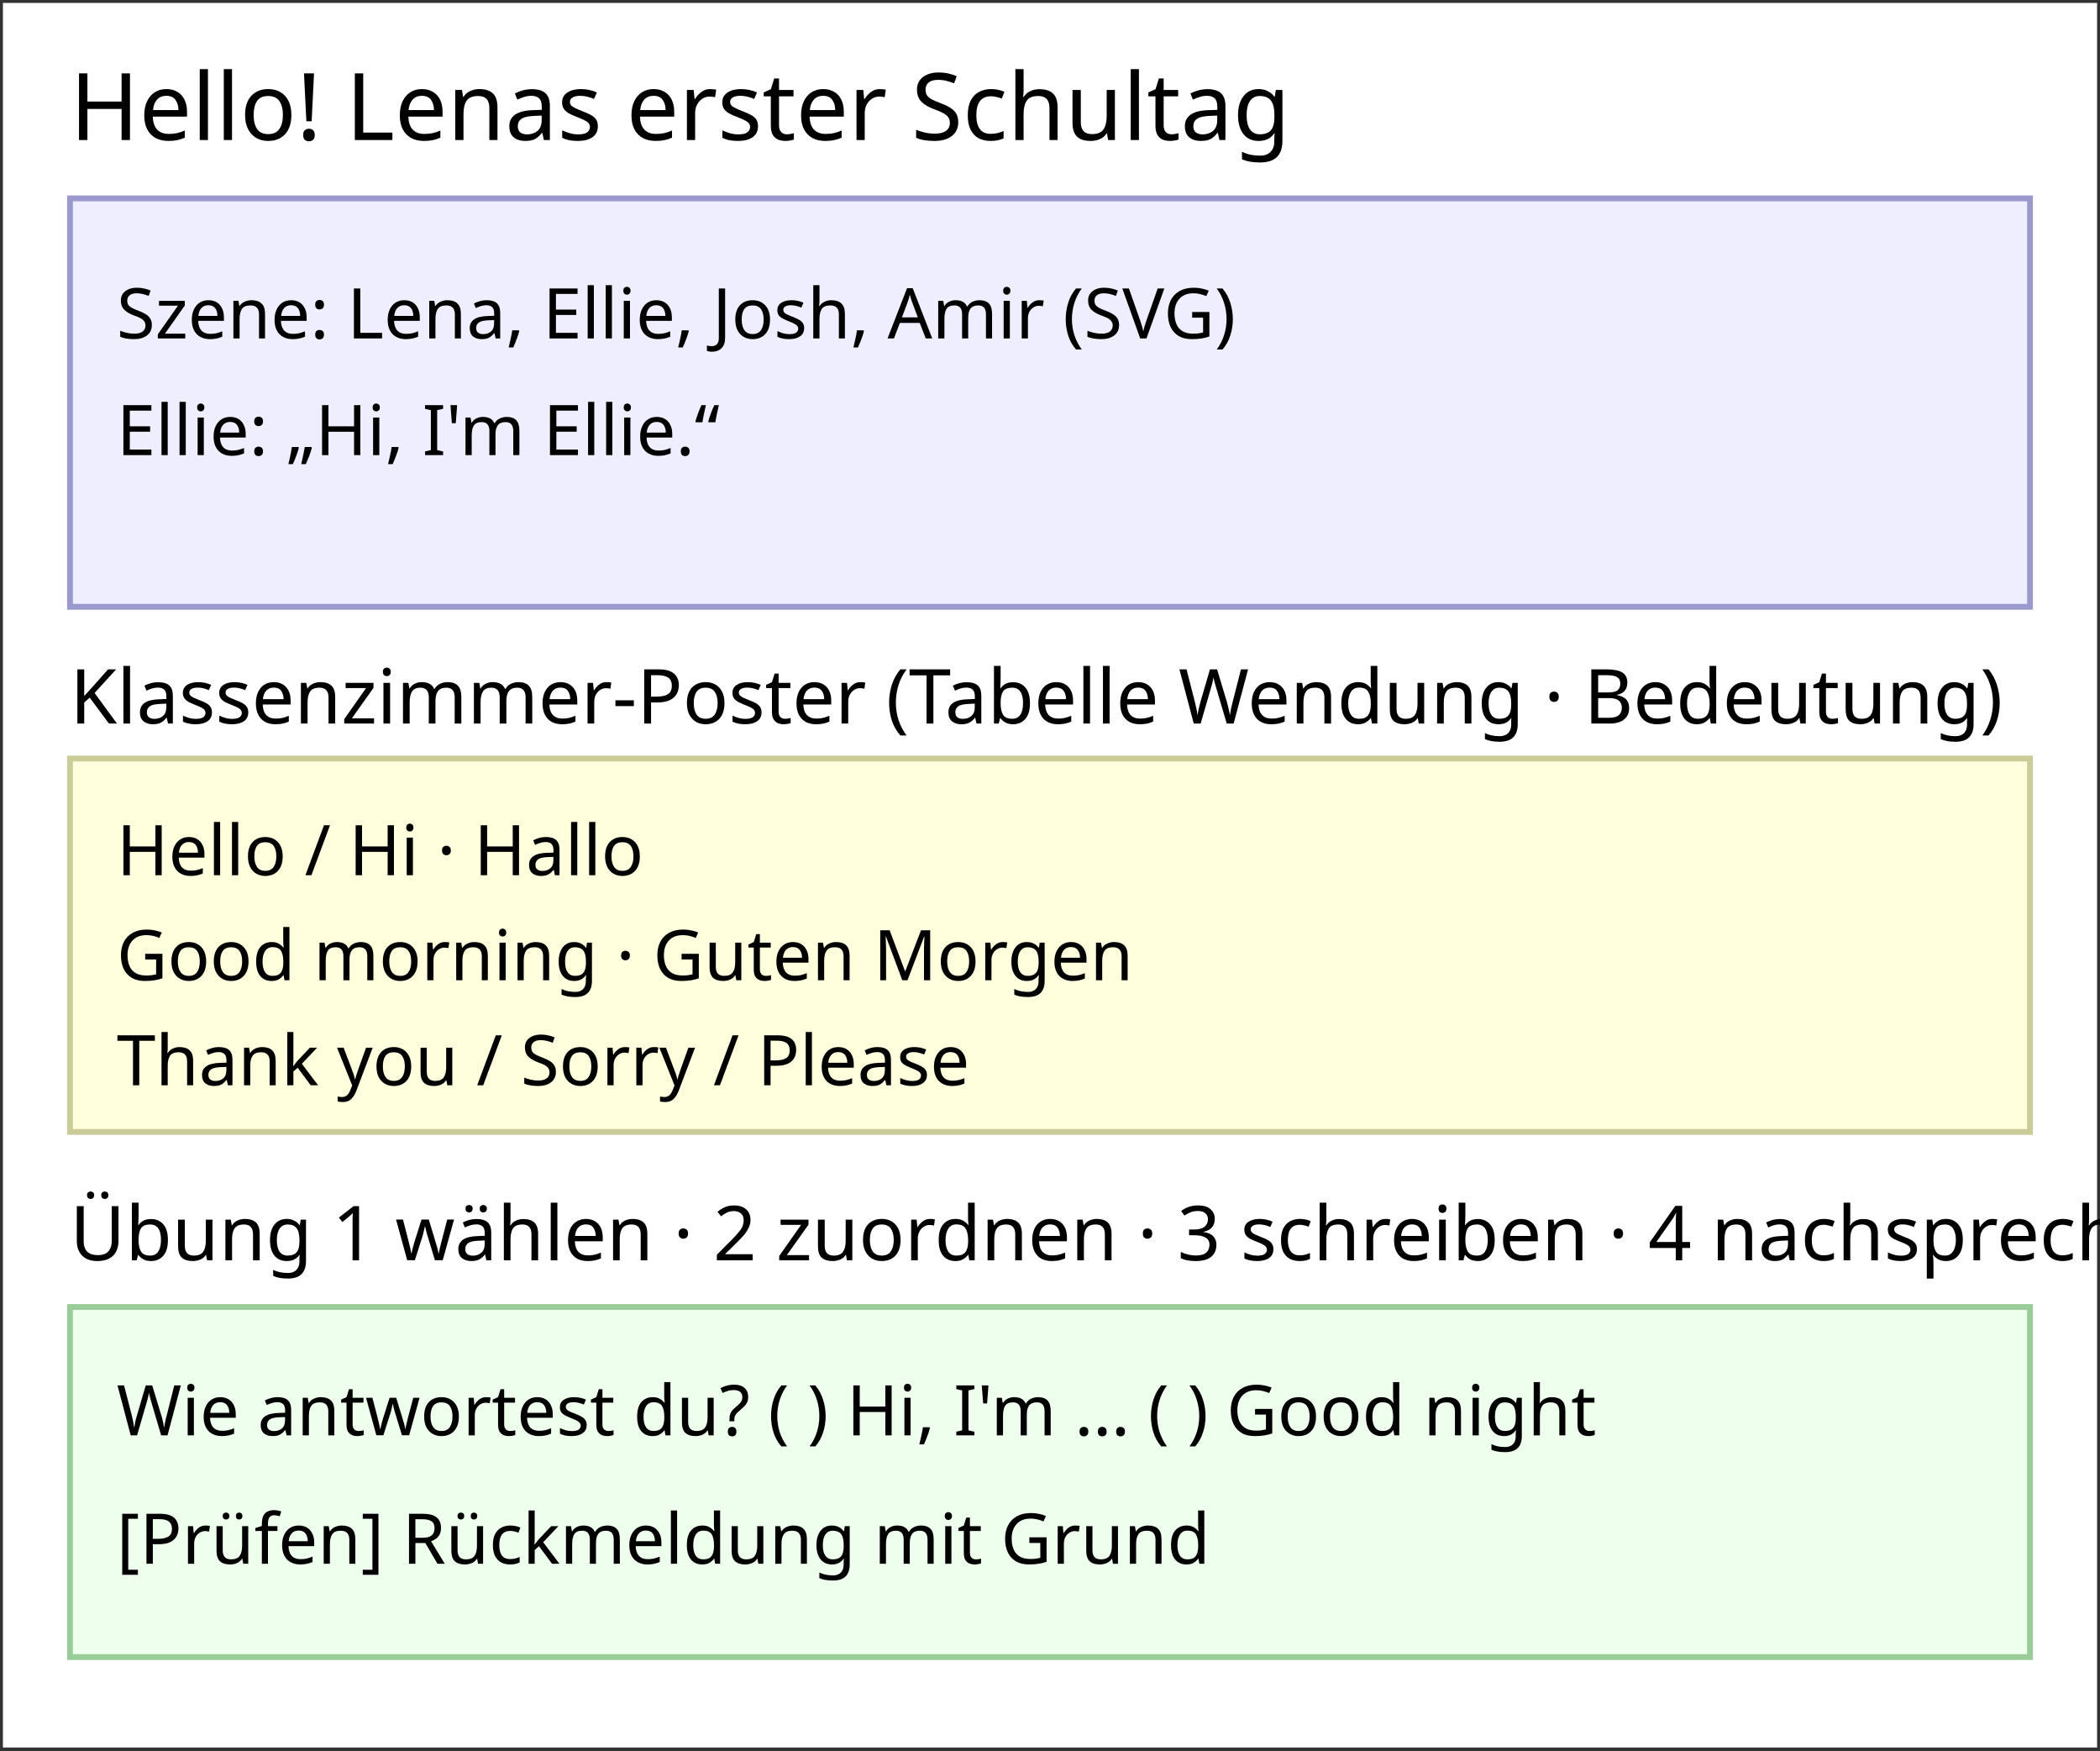
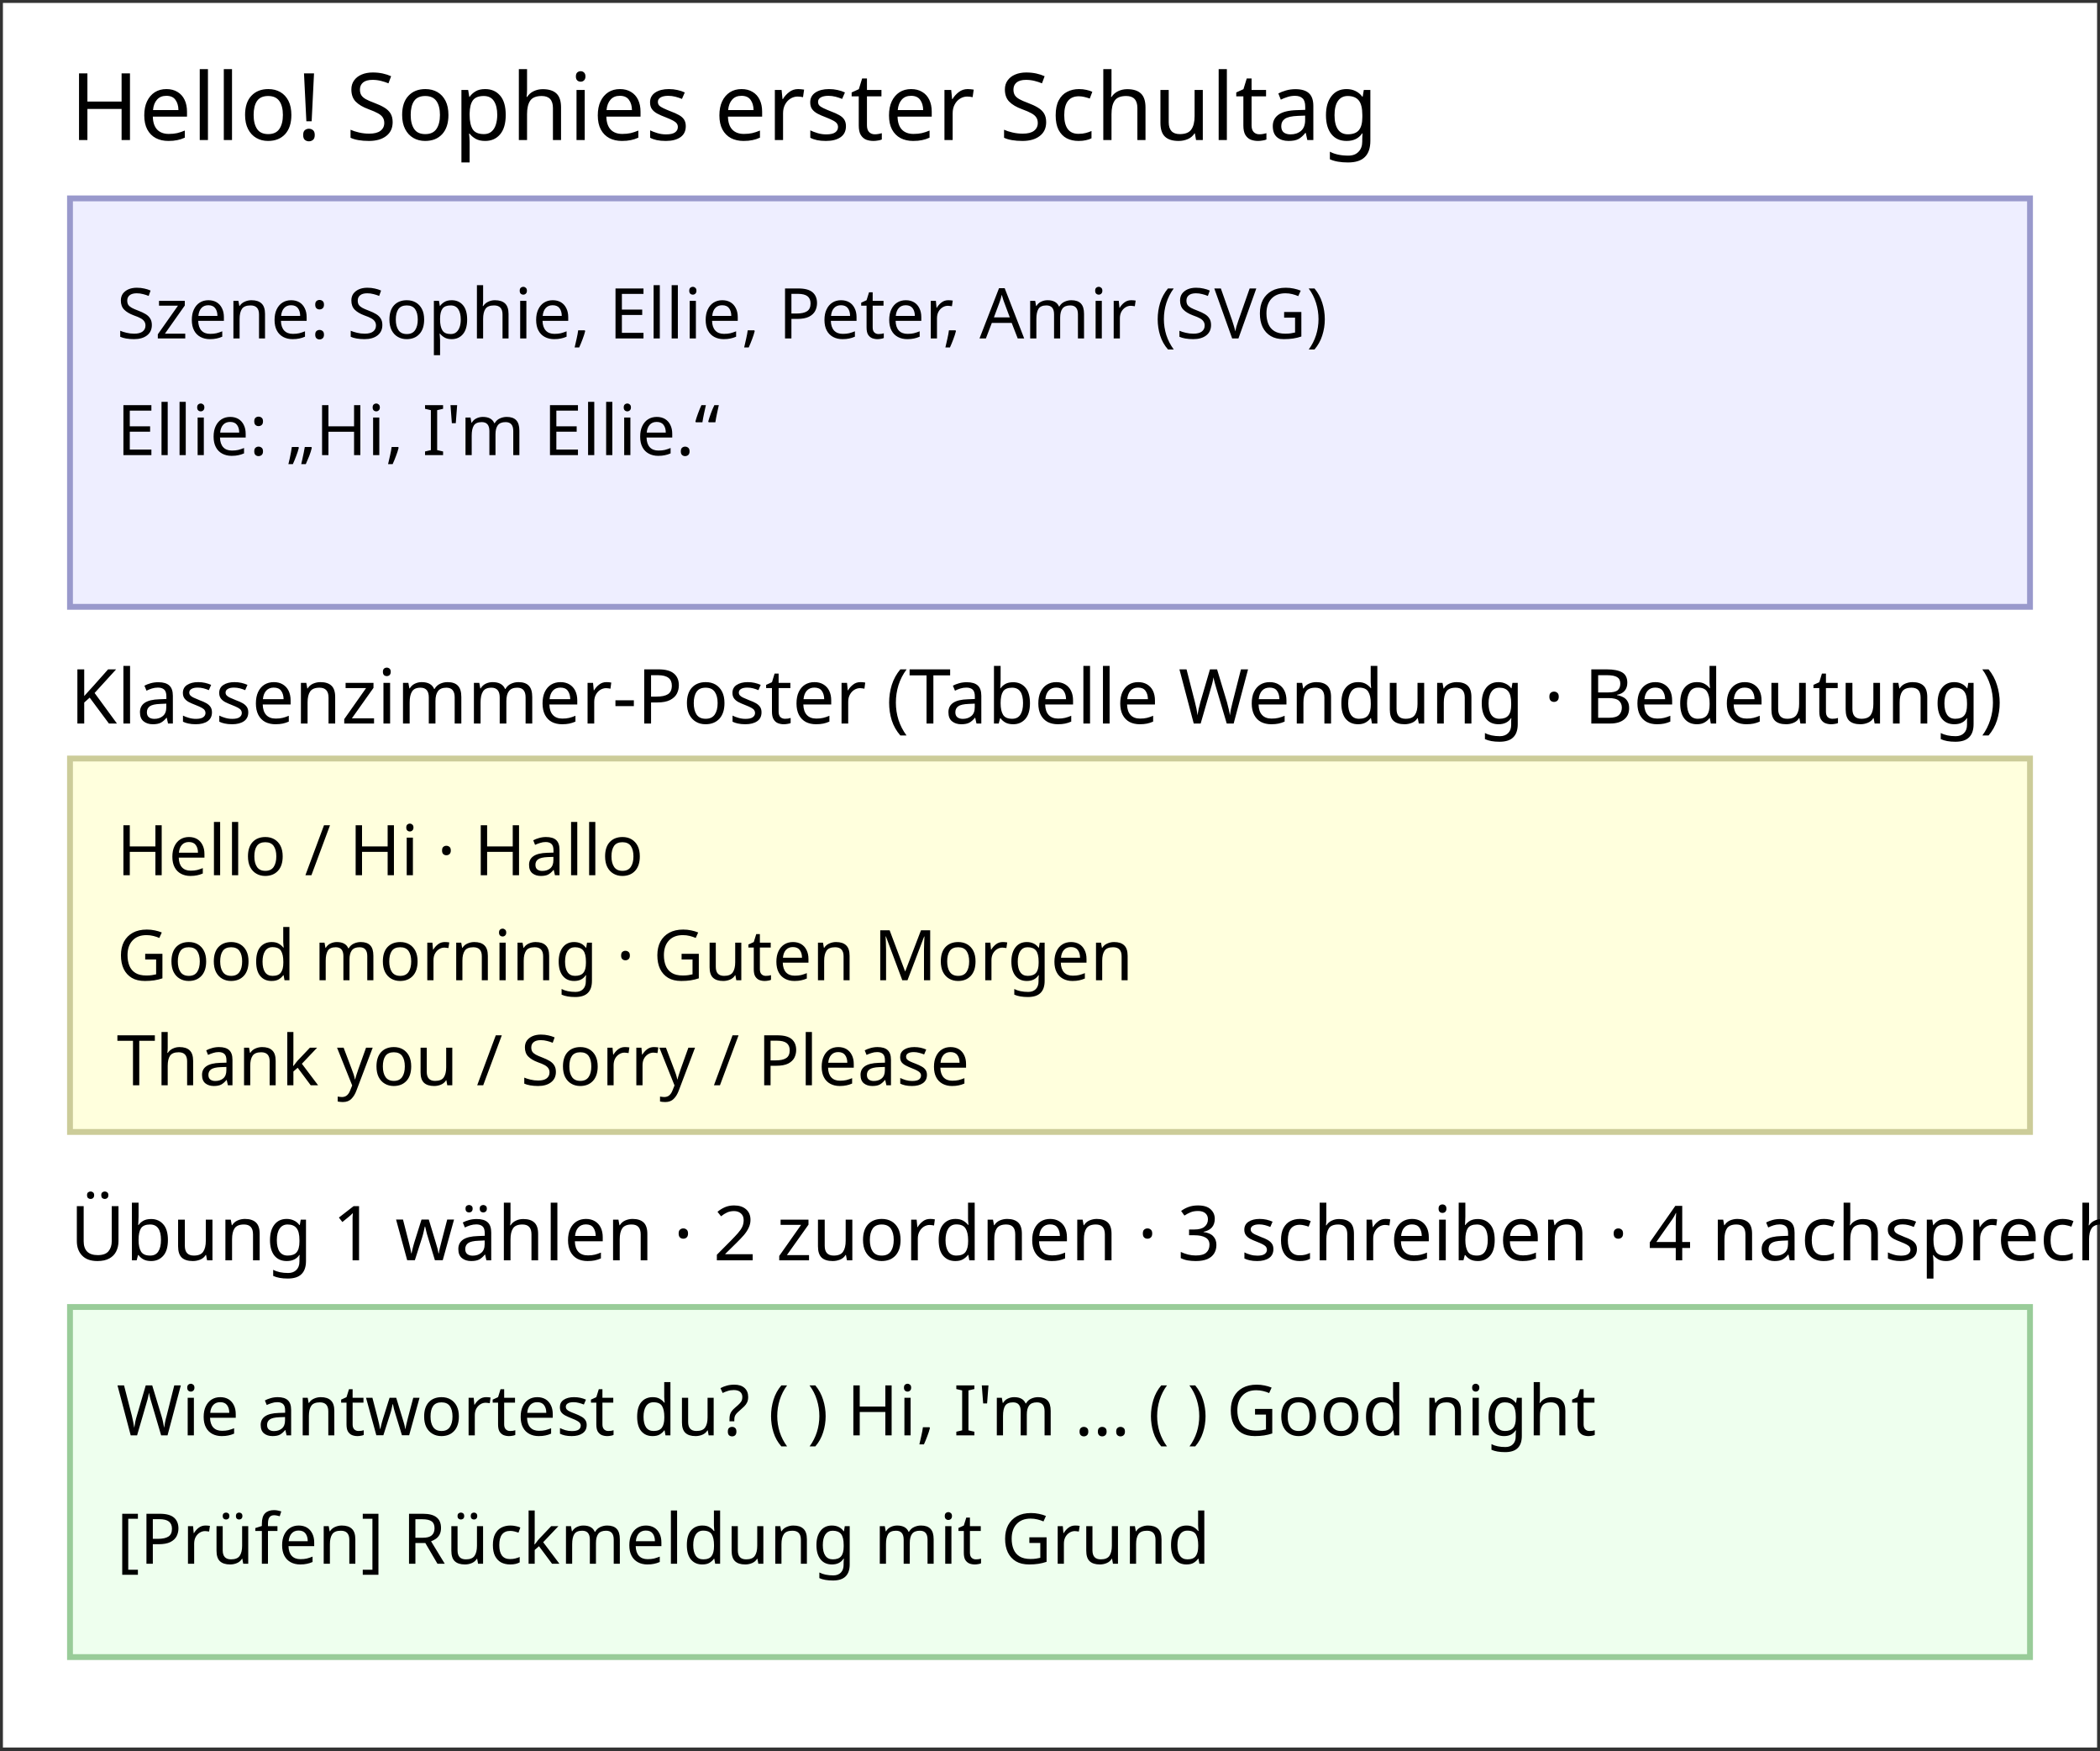
<svg xmlns="http://www.w3.org/2000/svg" viewBox="0 0 360 300" role="img" aria-label="Skizze: Seite hello/begruessung mit Szene, Poster und Übung">
  <rect width="360" height="300" fill="#fff" stroke="#333" />
-   <text x="12" y="24" font-size="16" font-family="sans-serif">Hello! Lenas erster Schultag</text>
+   <text x="12" y="24" font-size="16" font-family="sans-serif">Hello! Sophies erster Schultag</text>
  <rect x="12" y="34" width="336" height="70" fill="#eef" stroke="#99c" />
-   <text x="20" y="58" font-size="12" font-family="sans-serif">Szene: Lena, Ellie, Josh, Amir (SVG)</text>
+   <text x="20" y="58" font-size="12" font-family="sans-serif">Szene: Sophie, Ellie, Peter, Amir (SVG)</text>
  <text x="20" y="78" font-size="12" font-family="sans-serif">Ellie: „Hi, I'm Ellie.“</text>
  <text x="12" y="124" font-size="13" font-family="sans-serif">Klassenzimmer-Poster (Tabelle Wendung · Bedeutung)</text>
  <rect x="12" y="130" width="336" height="64" fill="#ffd" stroke="#cc9" />
  <text x="20" y="150" font-size="12" font-family="sans-serif">Hello / Hi · Hallo</text>
  <text x="20" y="168" font-size="12" font-family="sans-serif">Good morning · Guten Morgen</text>
  <text x="20" y="186" font-size="12" font-family="sans-serif">Thank you / Sorry / Please</text>
  <text x="12" y="216" font-size="13" font-family="sans-serif">Übung 1 wählen · 2 zuordnen · 3 schreiben · 4 nachsprechen</text>
  <rect x="12" y="224" width="336" height="60" fill="#efe" stroke="#9c9" />
  <text x="20" y="246" font-size="12" font-family="sans-serif">Wie antwortest du? ( ) Hi, I'm … ( ) Good night</text>
  <text x="20" y="268" font-size="12" font-family="sans-serif">[Prüfen]   Rückmeldung mit Grund</text>
</svg>
